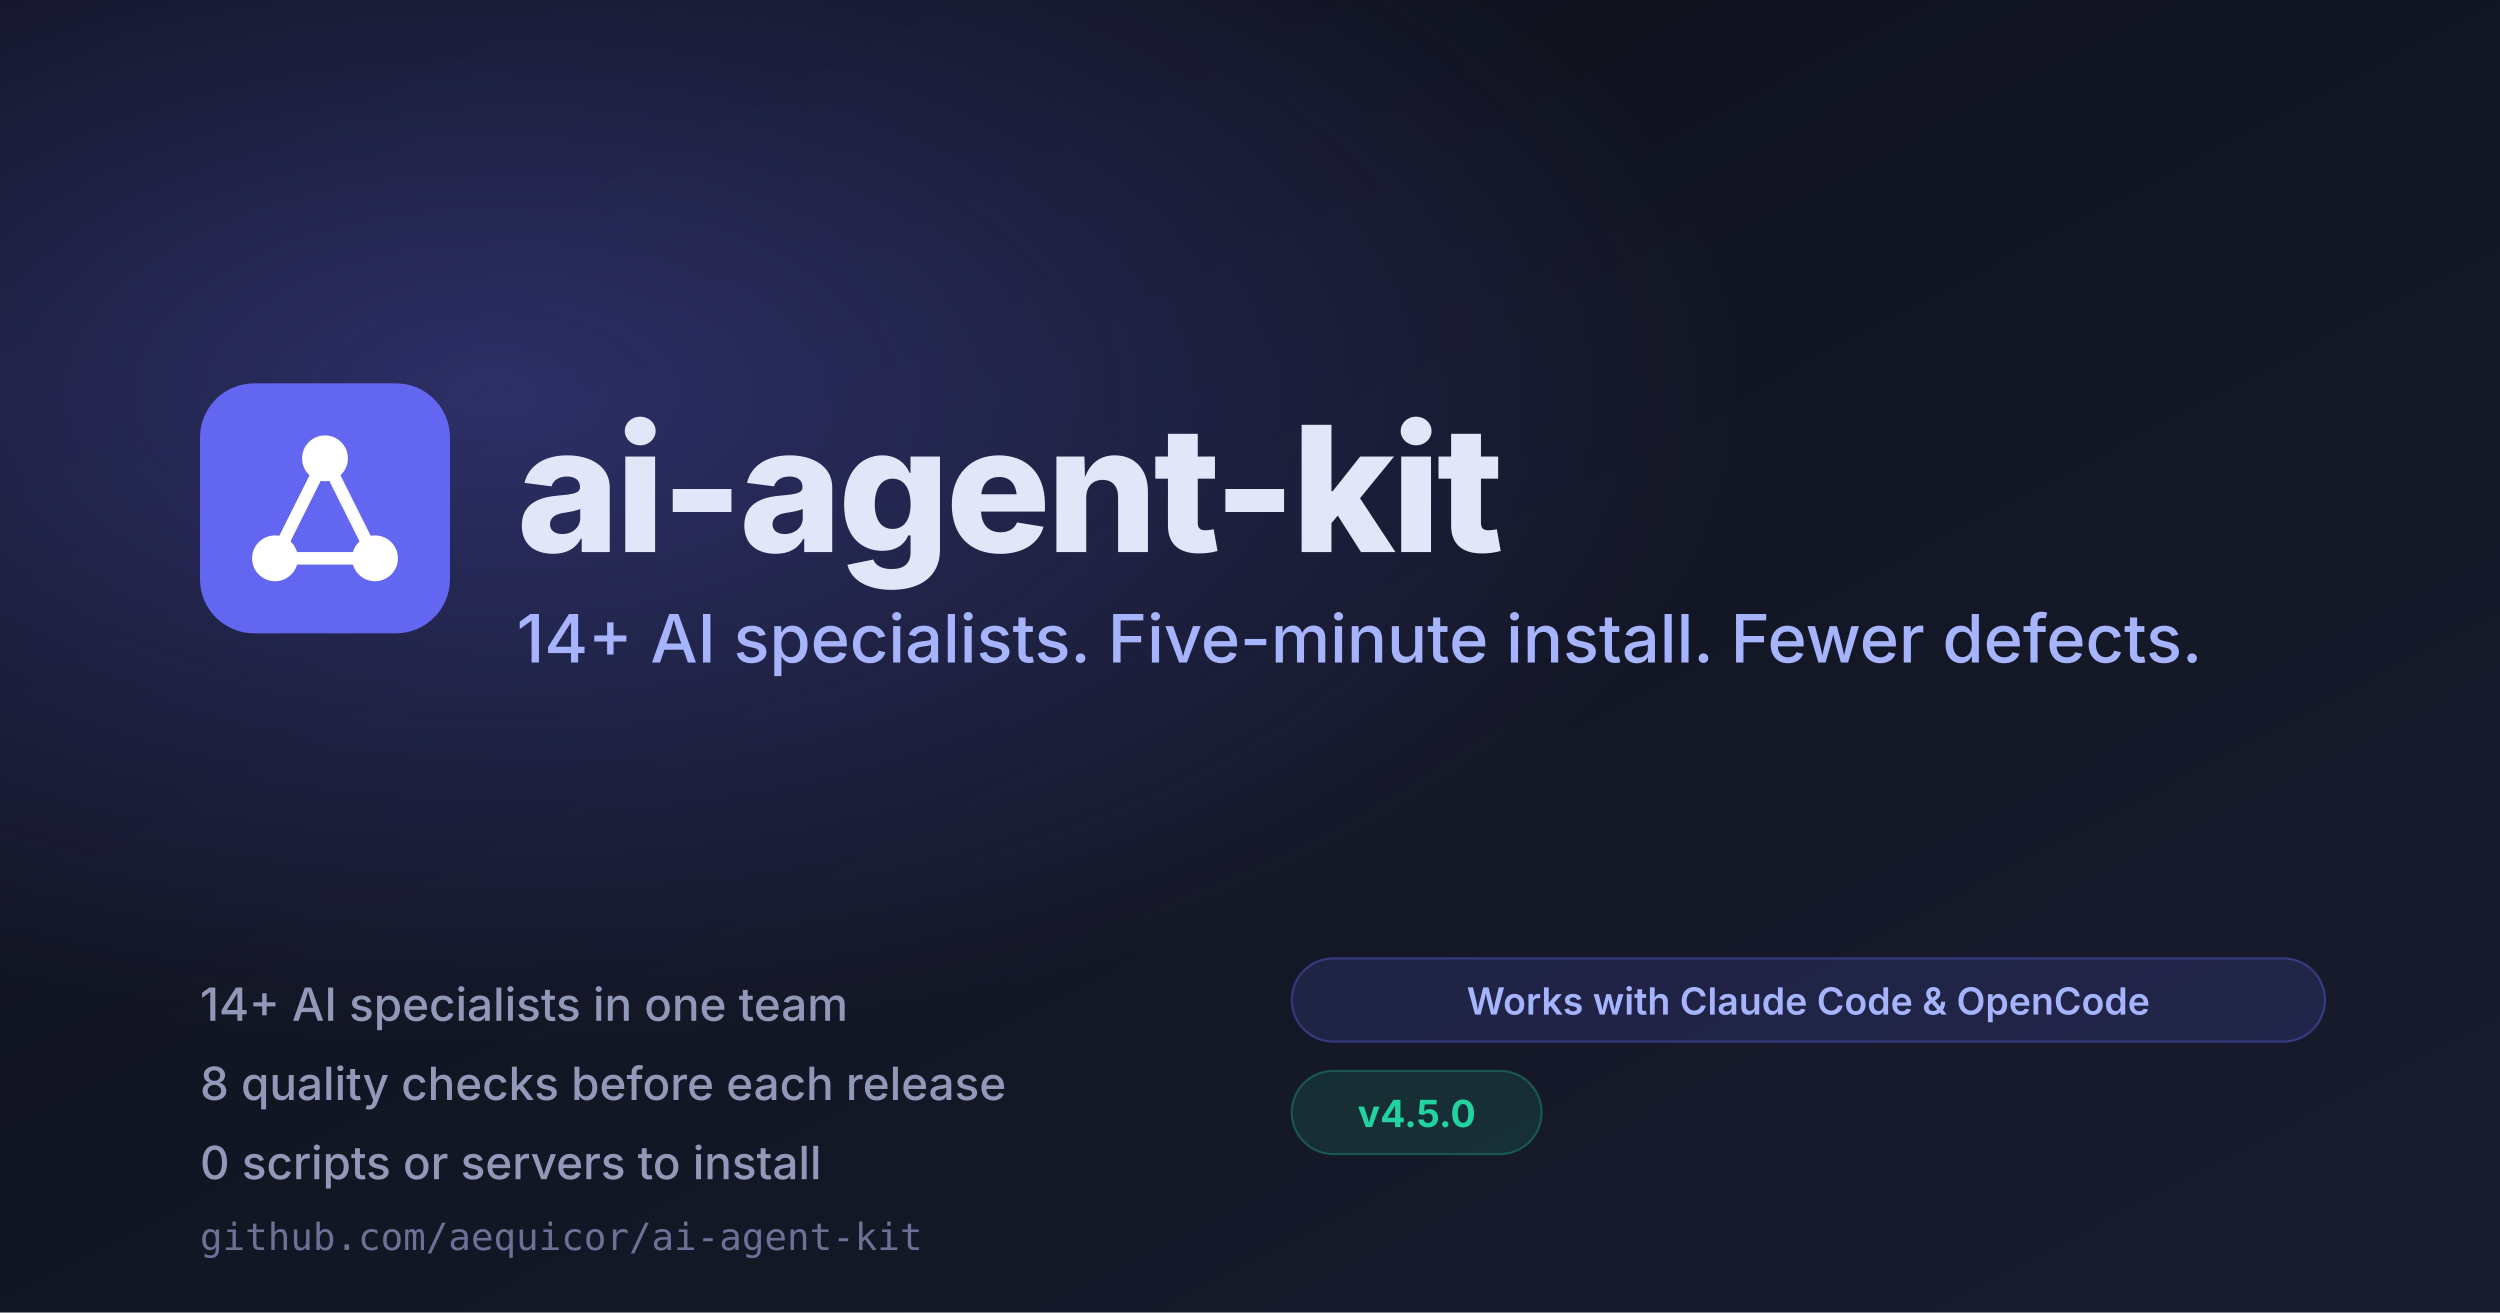
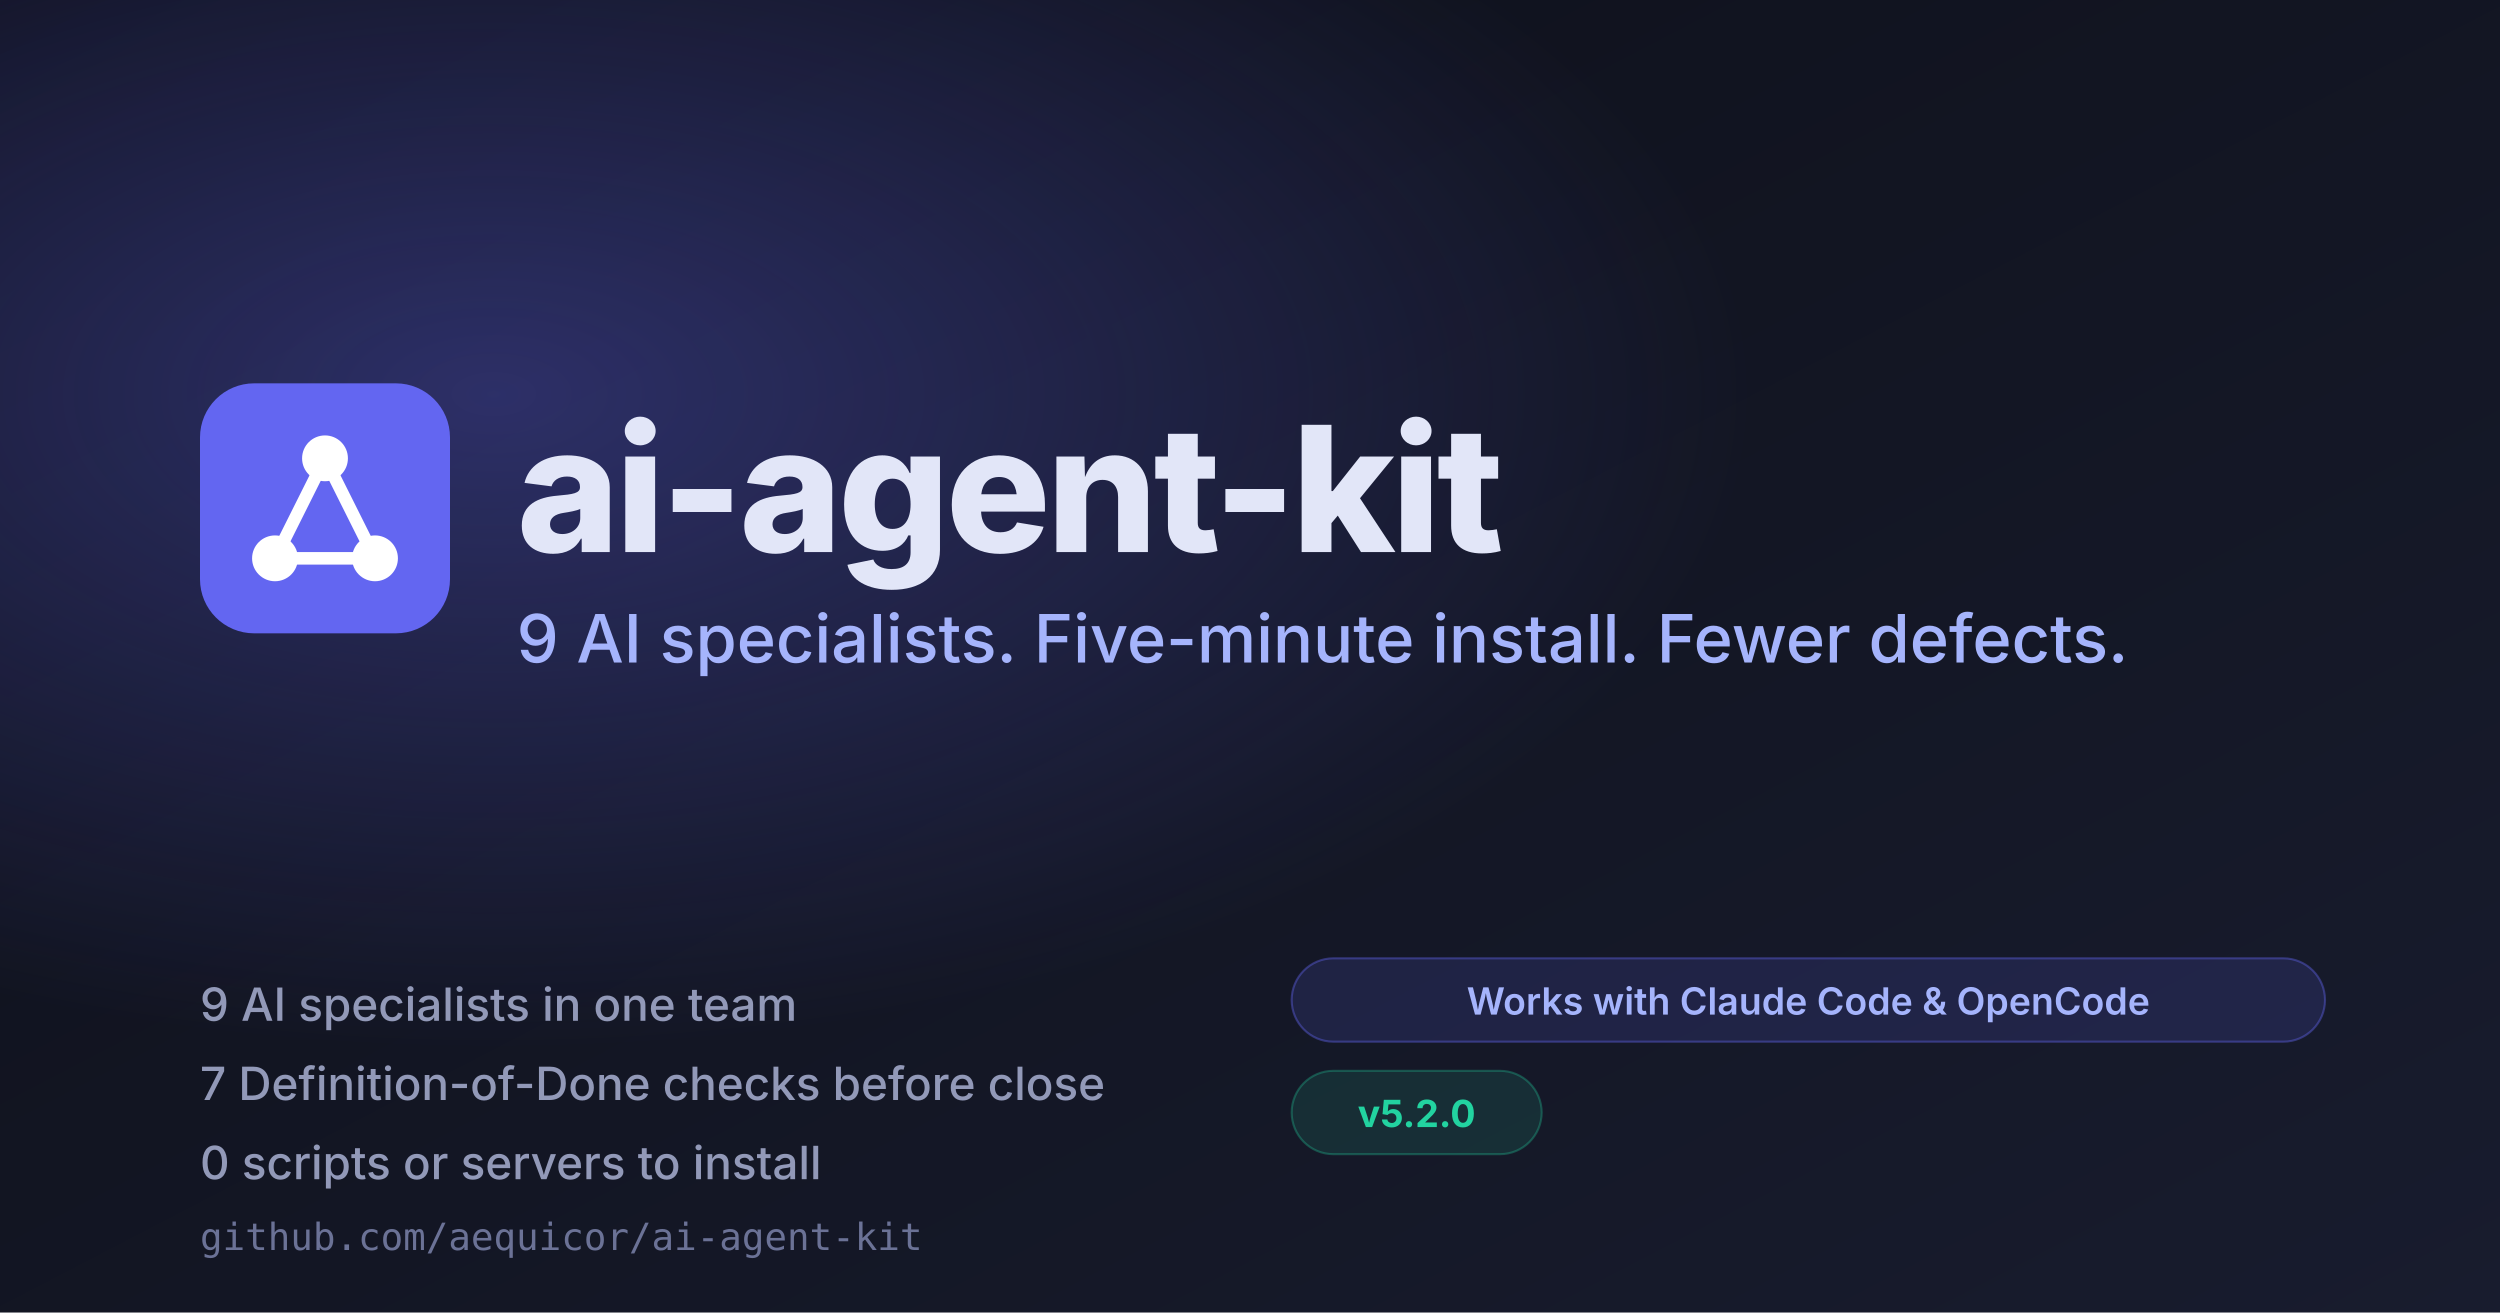
<svg xmlns="http://www.w3.org/2000/svg" viewBox="0 0 1200 630">
  <defs>
    <linearGradient id="bg" x1="0%" y1="0%" x2="100%" y2="100%">
      <stop offset="0%" stop-color="#0d0f18" />
      <stop offset="100%" stop-color="#181c2e" />
    </linearGradient>
    <radialGradient id="glow" cx="20%" cy="30%" r="50%">
      <stop offset="0%" stop-color="#6366f1" stop-opacity="0.35" />
      <stop offset="100%" stop-color="#6366f1" stop-opacity="0" />
    </radialGradient>
  </defs>
  <rect width="1200" height="630" fill="url(#bg)" />
  <rect width="1200" height="630" fill="url(#glow)" />
  <g transform="translate(96 184)">
    <rect width="120" height="120" rx="26" fill="#6366f1" />
    <g stroke="#ffffff" stroke-width="6" stroke-linecap="round" fill="none">
      <line x1="60" y1="36" x2="36" y2="84" />
      <line x1="60" y1="36" x2="84" y2="84" />
      <line x1="36" y1="84" x2="84" y2="84" />
    </g>
    <circle cx="60" cy="36" r="11" fill="#ffffff" />
    <circle cx="36" cy="84" r="11" fill="#ffffff" />
    <circle cx="84" cy="84" r="11" fill="#ffffff" />
  </g>
  <text x="248" y="265" font-family="system-ui, -apple-system, 'Segoe UI', sans-serif" font-size="84" font-weight="800" fill="#e2e6f8" letter-spacing="-2">
    ai-agent-kit
  </text>
  <text x="248" y="318" font-family="system-ui, -apple-system, 'Segoe UI', sans-serif" font-size="32" font-weight="500" fill="#a5b4fc">
-     14+ AI specialists. Five-minute install. Fewer defects.
+     9 AI specialists. Five-minute install. Fewer defects.
  </text>
  <g font-family="system-ui, -apple-system, 'Segoe UI', sans-serif" font-size="22" fill="#9299b8" font-weight="500">
-     <text x="96" y="490">14+ AI specialists in one team</text>
-     <text x="96" y="528">8 quality checks before each release</text>
+     <text x="96" y="490">9 AI specialists in one team</text>
+     <text x="96" y="528">7 Definition-of-Done checks before close</text>
    <text x="96" y="566">0 scripts or servers to install</text>
  </g>
  <g transform="translate(620 460)">
    <rect width="496" height="40" rx="20" fill="rgba(99,102,241,0.15)" stroke="rgba(99,102,241,0.4)" stroke-width="1" />
    <text x="248" y="27" font-family="system-ui, -apple-system, 'Segoe UI', sans-serif" font-size="18" font-weight="600" fill="#a5b4fc" text-anchor="middle">
      Works with Claude Code &amp; OpenCode
    </text>
  </g>
  <g transform="translate(620 514)">
    <rect width="120" height="40" rx="20" fill="rgba(34,211,160,0.12)" stroke="rgba(34,211,160,0.3)" stroke-width="1" />
    <text x="60" y="27" font-family="system-ui, -apple-system, 'Segoe UI', sans-serif" font-size="18" font-weight="700" fill="#22d3a0" text-anchor="middle">
-       v4.5.0
+       v5.2.0
    </text>
  </g>
  <text x="96" y="600" font-family="ui-monospace, 'SF Mono', Menlo, monospace" font-size="18" fill="#6b7296">
    github.com/aequicor/ai-agent-kit
  </text>
</svg>
